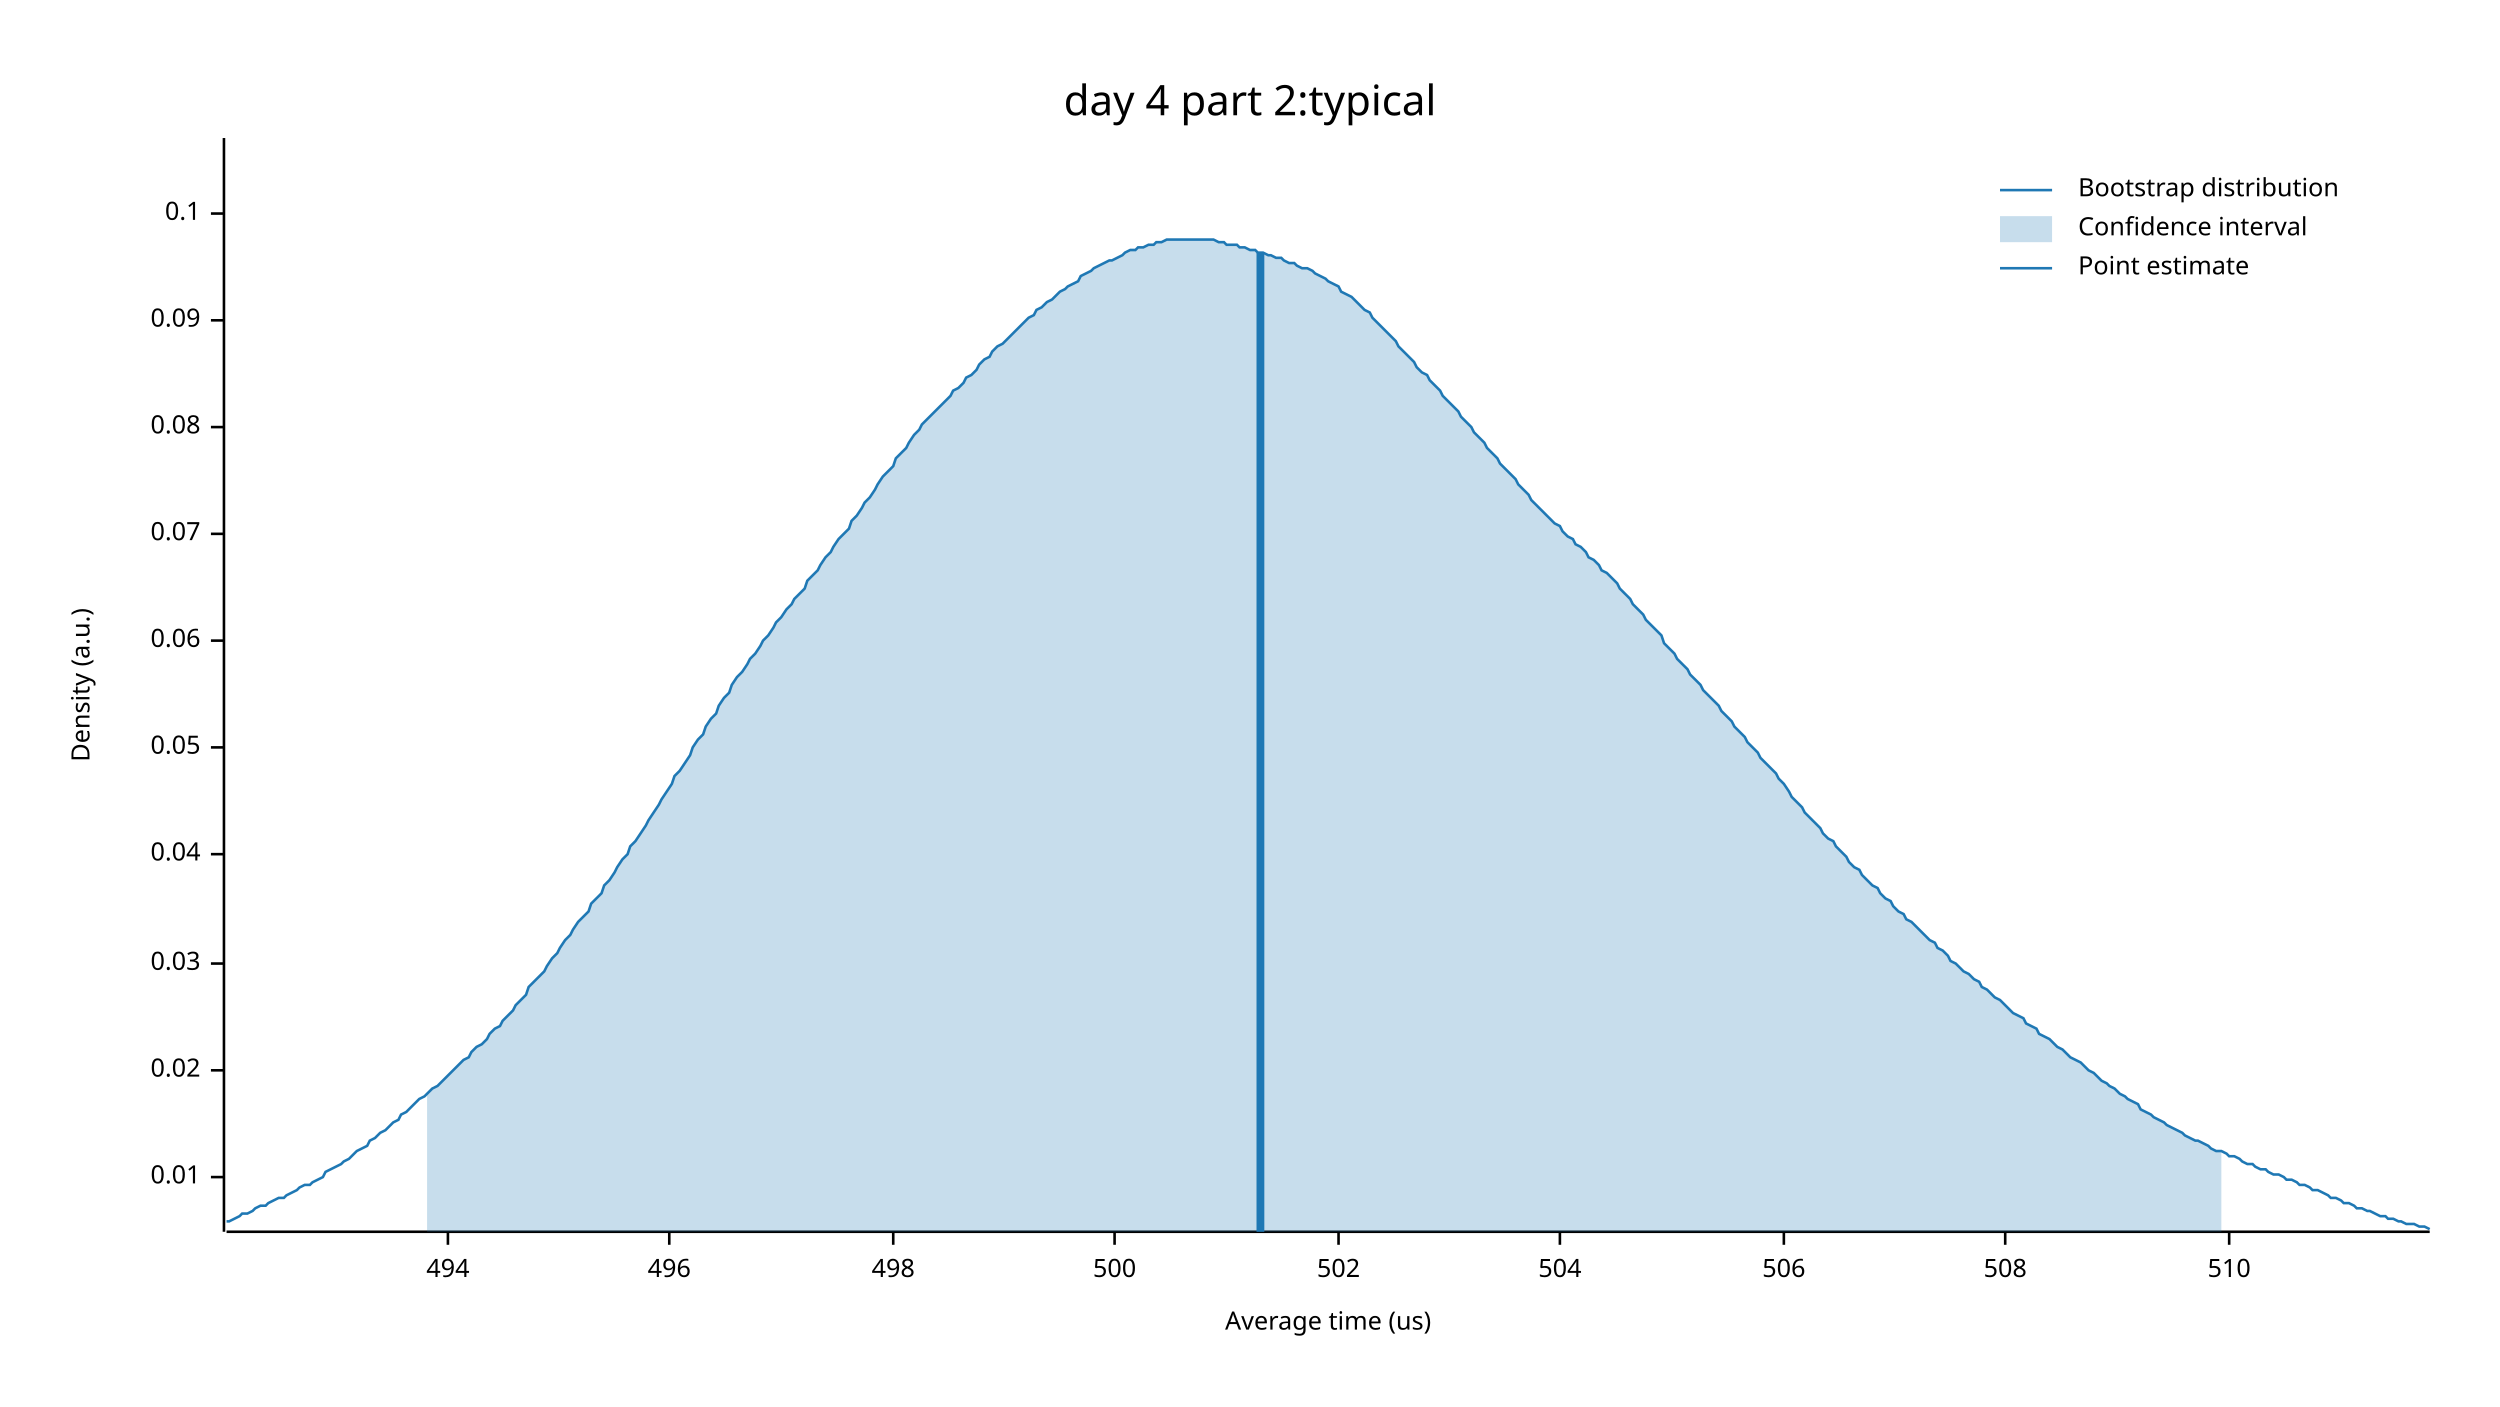
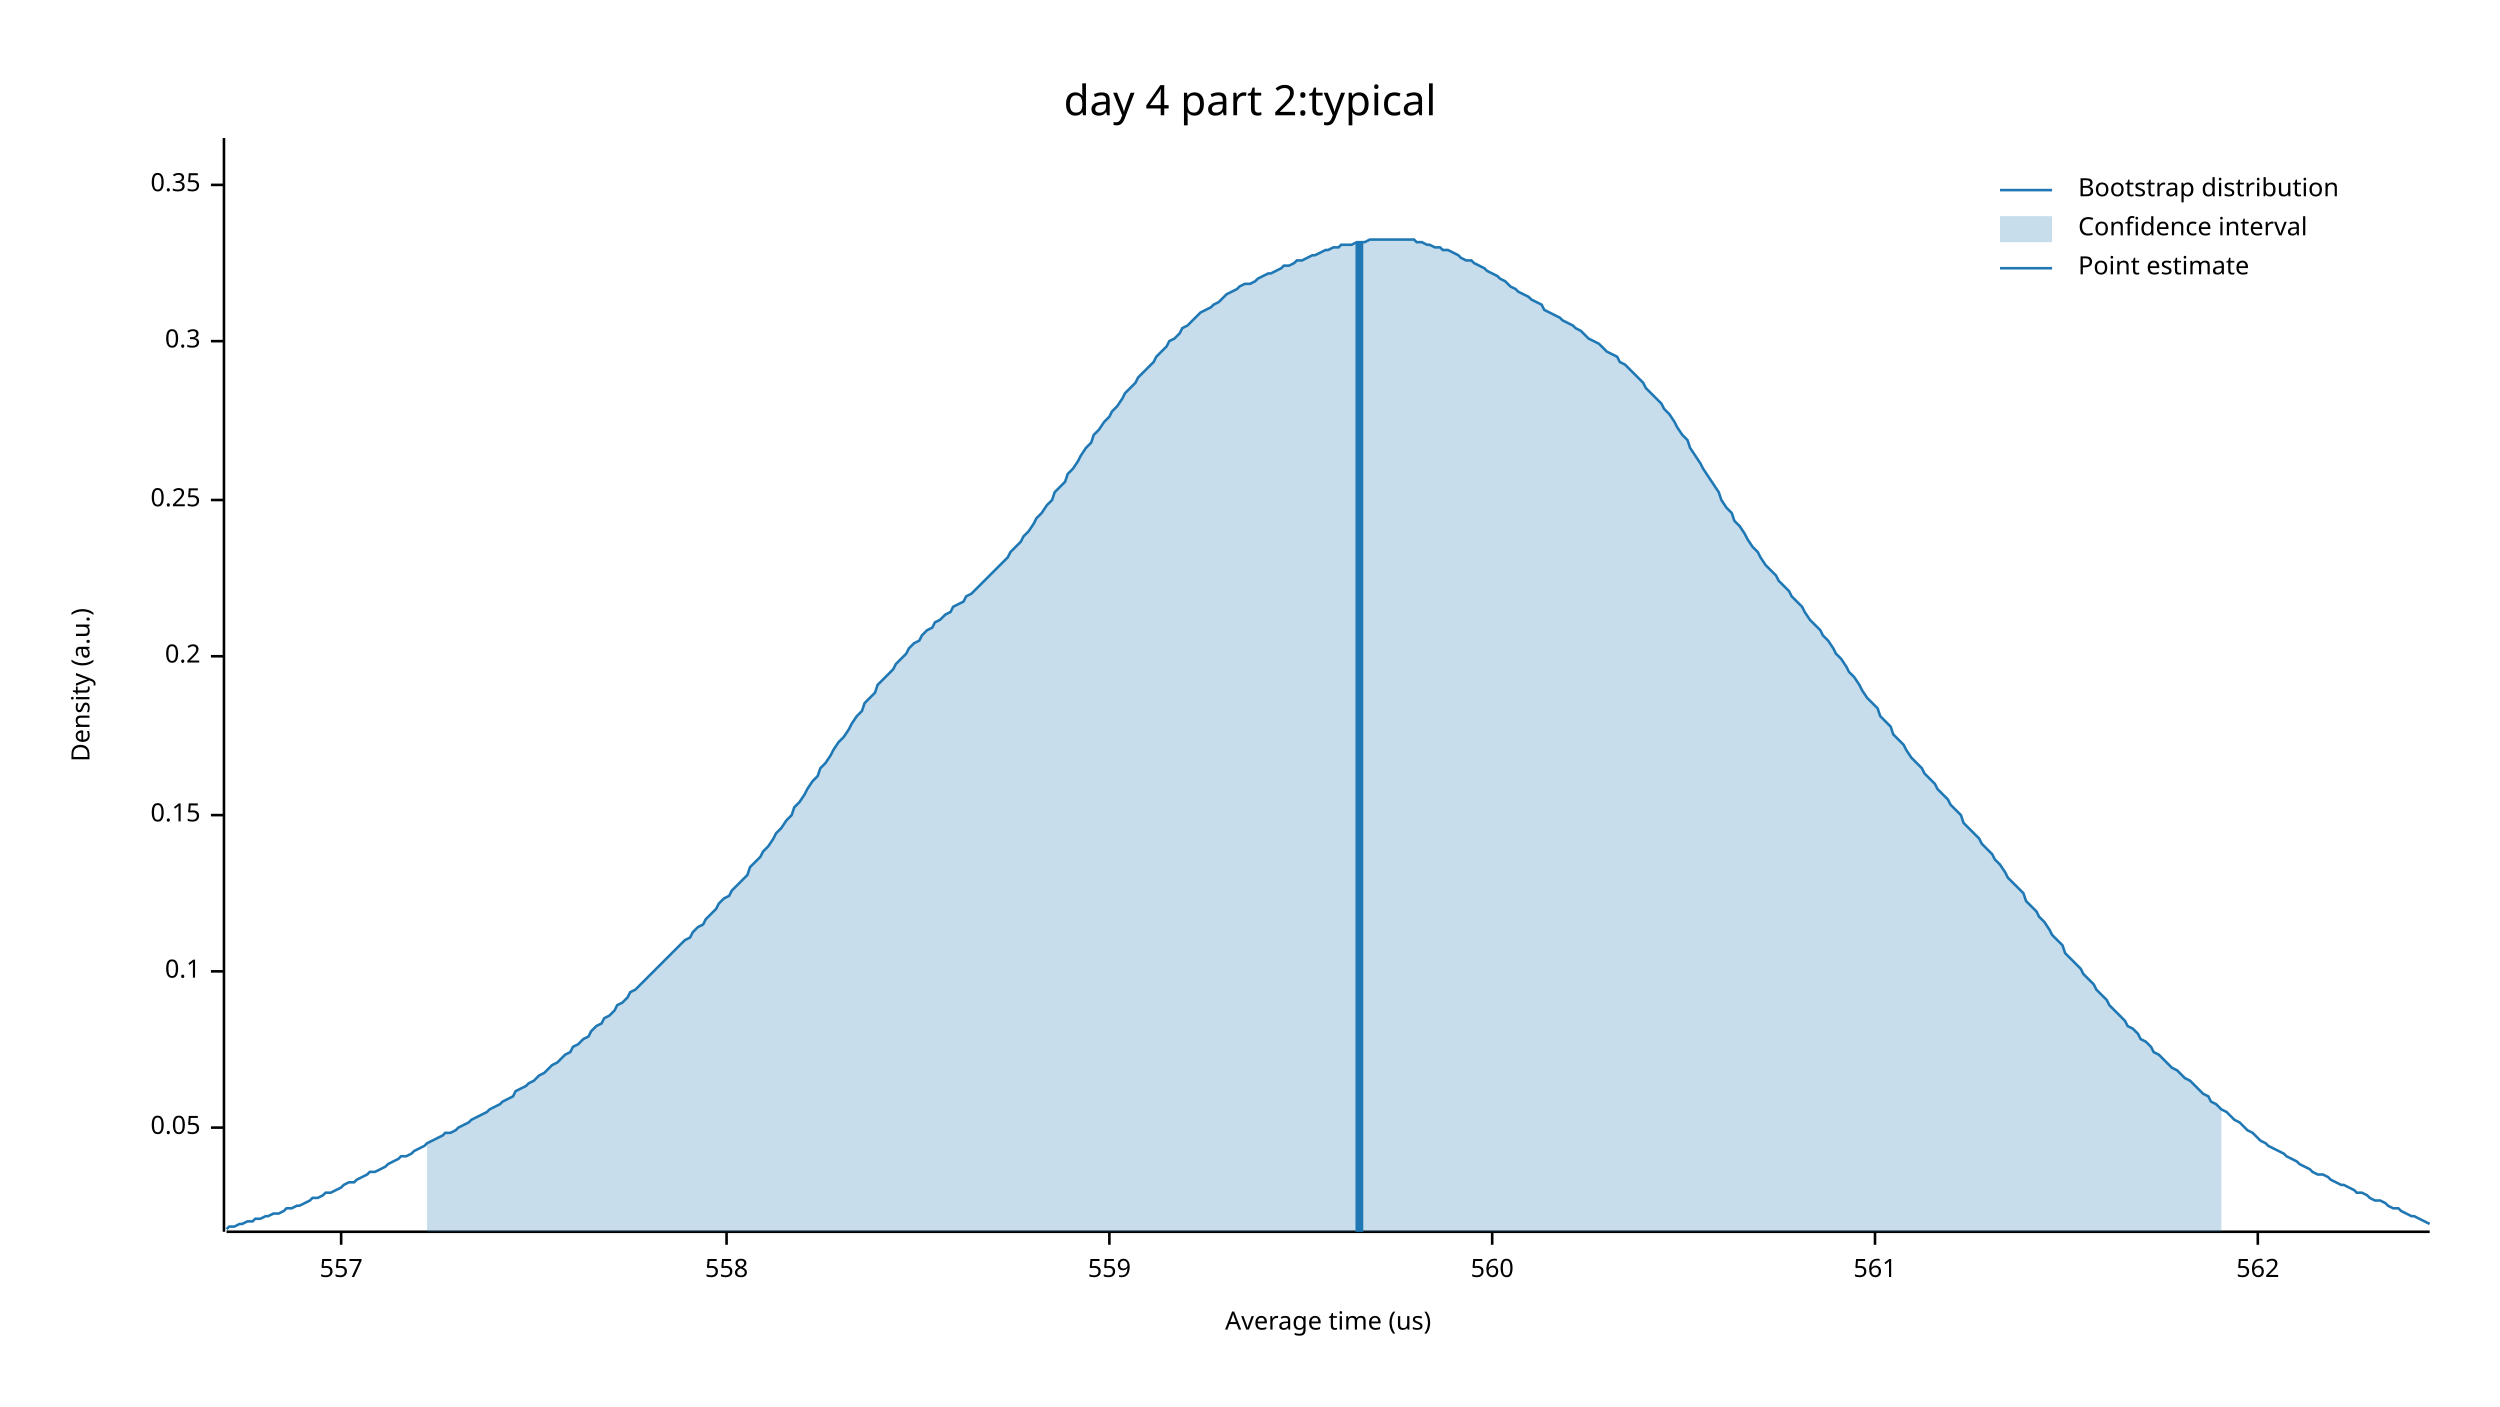
<svg xmlns="http://www.w3.org/2000/svg" width="960" height="540" viewBox="0 0 960 540">
  <text x="480" y="32" dy="0.76em" text-anchor="middle" font-family="sans-serif" font-size="16.129" opacity="1" fill="#000000">
day 4 part 2:typical
</text>
  <text x="27" y="263" dy="0.76em" text-anchor="middle" font-family="sans-serif" font-size="9.677" opacity="1" fill="#000000" transform="rotate(270, 27, 263)">
Density (a.u.)
</text>
  <text x="510" y="513" dy="-0.5ex" text-anchor="middle" font-family="sans-serif" font-size="9.677" opacity="1" fill="#000000">
Average time (us)
</text>
  <polyline fill="none" opacity="1" stroke="#000000" stroke-width="1" points="86,53 86,473 " />
-   <text x="77" y="452" dy="0.5ex" text-anchor="end" font-family="sans-serif" font-size="9.677" opacity="1" fill="#000000">
- 0.01
- </text>
-   <polyline fill="none" opacity="1" stroke="#000000" stroke-width="1" points="81,452 86,452 " />
-   <text x="77" y="411" dy="0.5ex" text-anchor="end" font-family="sans-serif" font-size="9.677" opacity="1" fill="#000000">
- 0.02
- </text>
-   <polyline fill="none" opacity="1" stroke="#000000" stroke-width="1" points="81,411 86,411 " />
-   <text x="77" y="370" dy="0.5ex" text-anchor="end" font-family="sans-serif" font-size="9.677" opacity="1" fill="#000000">
- 0.03
- </text>
-   <polyline fill="none" opacity="1" stroke="#000000" stroke-width="1" points="81,370 86,370 " />
-   <text x="77" y="328" dy="0.5ex" text-anchor="end" font-family="sans-serif" font-size="9.677" opacity="1" fill="#000000">
- 0.04
- </text>
-   <polyline fill="none" opacity="1" stroke="#000000" stroke-width="1" points="81,328 86,328 " />
-   <text x="77" y="287" dy="0.5ex" text-anchor="end" font-family="sans-serif" font-size="9.677" opacity="1" fill="#000000">
+   <text x="77" y="433" dy="0.5ex" text-anchor="end" font-family="sans-serif" font-size="9.677" opacity="1" fill="#000000">
0.05
</text>
-   <polyline fill="none" opacity="1" stroke="#000000" stroke-width="1" points="81,287 86,287 " />
-   <text x="77" y="246" dy="0.5ex" text-anchor="end" font-family="sans-serif" font-size="9.677" opacity="1" fill="#000000">
- 0.06
- </text>
-   <polyline fill="none" opacity="1" stroke="#000000" stroke-width="1" points="81,246 86,246 " />
-   <text x="77" y="205" dy="0.5ex" text-anchor="end" font-family="sans-serif" font-size="9.677" opacity="1" fill="#000000">
- 0.07
- </text>
-   <polyline fill="none" opacity="1" stroke="#000000" stroke-width="1" points="81,205 86,205 " />
-   <text x="77" y="164" dy="0.5ex" text-anchor="end" font-family="sans-serif" font-size="9.677" opacity="1" fill="#000000">
- 0.08
- </text>
-   <polyline fill="none" opacity="1" stroke="#000000" stroke-width="1" points="81,164 86,164 " />
-   <text x="77" y="123" dy="0.5ex" text-anchor="end" font-family="sans-serif" font-size="9.677" opacity="1" fill="#000000">
- 0.09
- </text>
-   <polyline fill="none" opacity="1" stroke="#000000" stroke-width="1" points="81,123 86,123 " />
-   <text x="77" y="82" dy="0.5ex" text-anchor="end" font-family="sans-serif" font-size="9.677" opacity="1" fill="#000000">
+   <polyline fill="none" opacity="1" stroke="#000000" stroke-width="1" points="81,433 86,433 " />
+   <text x="77" y="373" dy="0.5ex" text-anchor="end" font-family="sans-serif" font-size="9.677" opacity="1" fill="#000000">
0.1
</text>
-   <polyline fill="none" opacity="1" stroke="#000000" stroke-width="1" points="81,82 86,82 " />
+   <polyline fill="none" opacity="1" stroke="#000000" stroke-width="1" points="81,373 86,373 " />
+   <text x="77" y="313" dy="0.5ex" text-anchor="end" font-family="sans-serif" font-size="9.677" opacity="1" fill="#000000">
+ 0.15
+ </text>
+   <polyline fill="none" opacity="1" stroke="#000000" stroke-width="1" points="81,313 86,313 " />
+   <text x="77" y="252" dy="0.5ex" text-anchor="end" font-family="sans-serif" font-size="9.677" opacity="1" fill="#000000">
+ 0.2
+ </text>
+   <polyline fill="none" opacity="1" stroke="#000000" stroke-width="1" points="81,252 86,252 " />
+   <text x="77" y="192" dy="0.5ex" text-anchor="end" font-family="sans-serif" font-size="9.677" opacity="1" fill="#000000">
+ 0.25
+ </text>
+   <polyline fill="none" opacity="1" stroke="#000000" stroke-width="1" points="81,192 86,192 " />
+   <text x="77" y="131" dy="0.5ex" text-anchor="end" font-family="sans-serif" font-size="9.677" opacity="1" fill="#000000">
+ 0.3
+ </text>
+   <polyline fill="none" opacity="1" stroke="#000000" stroke-width="1" points="81,131 86,131 " />
+   <text x="77" y="71" dy="0.5ex" text-anchor="end" font-family="sans-serif" font-size="9.677" opacity="1" fill="#000000">
+ 0.35
+ </text>
+   <polyline fill="none" opacity="1" stroke="#000000" stroke-width="1" points="81,71 86,71 " />
  <polyline fill="none" opacity="1" stroke="#000000" stroke-width="1" points="87,473 933,473 " />
-   <text x="172" y="483" dy="0.76em" text-anchor="middle" font-family="sans-serif" font-size="9.677" opacity="1" fill="#000000">
- 494
+   <text x="131" y="483" dy="0.76em" text-anchor="middle" font-family="sans-serif" font-size="9.677" opacity="1" fill="#000000">
+ 557
</text>
-   <polyline fill="none" opacity="1" stroke="#000000" stroke-width="1" points="172,473 172,478 " />
-   <text x="257" y="483" dy="0.76em" text-anchor="middle" font-family="sans-serif" font-size="9.677" opacity="1" fill="#000000">
- 496
+   <polyline fill="none" opacity="1" stroke="#000000" stroke-width="1" points="131,473 131,478 " />
+   <text x="279" y="483" dy="0.76em" text-anchor="middle" font-family="sans-serif" font-size="9.677" opacity="1" fill="#000000">
+ 558
</text>
-   <polyline fill="none" opacity="1" stroke="#000000" stroke-width="1" points="257,473 257,478 " />
-   <text x="343" y="483" dy="0.76em" text-anchor="middle" font-family="sans-serif" font-size="9.677" opacity="1" fill="#000000">
- 498
+   <polyline fill="none" opacity="1" stroke="#000000" stroke-width="1" points="279,473 279,478 " />
+   <text x="426" y="483" dy="0.76em" text-anchor="middle" font-family="sans-serif" font-size="9.677" opacity="1" fill="#000000">
+ 559
</text>
-   <polyline fill="none" opacity="1" stroke="#000000" stroke-width="1" points="343,473 343,478 " />
-   <text x="428" y="483" dy="0.76em" text-anchor="middle" font-family="sans-serif" font-size="9.677" opacity="1" fill="#000000">
- 500
+   <polyline fill="none" opacity="1" stroke="#000000" stroke-width="1" points="426,473 426,478 " />
+   <text x="573" y="483" dy="0.76em" text-anchor="middle" font-family="sans-serif" font-size="9.677" opacity="1" fill="#000000">
+ 560
</text>
-   <polyline fill="none" opacity="1" stroke="#000000" stroke-width="1" points="428,473 428,478 " />
-   <text x="514" y="483" dy="0.76em" text-anchor="middle" font-family="sans-serif" font-size="9.677" opacity="1" fill="#000000">
- 502
+   <polyline fill="none" opacity="1" stroke="#000000" stroke-width="1" points="573,473 573,478 " />
+   <text x="720" y="483" dy="0.76em" text-anchor="middle" font-family="sans-serif" font-size="9.677" opacity="1" fill="#000000">
+ 561
</text>
-   <polyline fill="none" opacity="1" stroke="#000000" stroke-width="1" points="514,473 514,478 " />
-   <text x="599" y="483" dy="0.76em" text-anchor="middle" font-family="sans-serif" font-size="9.677" opacity="1" fill="#000000">
- 504
+   <polyline fill="none" opacity="1" stroke="#000000" stroke-width="1" points="720,473 720,478 " />
+   <text x="867" y="483" dy="0.76em" text-anchor="middle" font-family="sans-serif" font-size="9.677" opacity="1" fill="#000000">
+ 562
</text>
-   <polyline fill="none" opacity="1" stroke="#000000" stroke-width="1" points="599,473 599,478 " />
-   <text x="685" y="483" dy="0.76em" text-anchor="middle" font-family="sans-serif" font-size="9.677" opacity="1" fill="#000000">
- 506
- </text>
-   <polyline fill="none" opacity="1" stroke="#000000" stroke-width="1" points="685,473 685,478 " />
-   <text x="770" y="483" dy="0.76em" text-anchor="middle" font-family="sans-serif" font-size="9.677" opacity="1" fill="#000000">
- 508
- </text>
-   <polyline fill="none" opacity="1" stroke="#000000" stroke-width="1" points="770,473 770,478 " />
-   <text x="856" y="483" dy="0.76em" text-anchor="middle" font-family="sans-serif" font-size="9.677" opacity="1" fill="#000000">
- 510
- </text>
-   <polyline fill="none" opacity="1" stroke="#000000" stroke-width="1" points="856,473 856,478 " />
-   <polyline fill="none" opacity="1" stroke="#1F78B4" stroke-width="1" points="87,469 88,469 90,468 92,467 93,466 95,466 97,465 98,464 100,463 102,463 103,462 105,461 107,460 109,460 110,459 112,458 114,457 115,456 117,455 119,455 120,454 122,453 124,452 125,450 127,449 129,448 131,447 132,446 134,445 136,443 137,442 139,441 141,440 142,438 144,437 146,435 148,434 149,433 151,431 153,430 154,428 156,427 158,425 159,424 161,422 163,421 164,420 166,418 168,417 170,415 171,414 173,412 175,410 176,409 178,407 180,406 181,404 183,402 185,401 187,399 188,397 190,395 192,394 193,392 195,390 197,388 198,386 200,384 202,382 203,379 205,377 207,375 209,373 210,371 212,368 214,366 215,364 217,361 219,359 220,357 222,354 224,352 226,350 227,347 229,345 231,343 232,340 234,338 236,335 237,333 239,330 241,328 242,325 244,323 246,320 248,317 249,315 251,312 253,309 254,307 256,304 258,301 259,298 261,296 263,293 265,290 266,287 268,284 270,282 271,279 273,276 275,274 276,271 278,268 280,266 281,263 283,260 285,258 287,255 288,253 290,251 292,248 293,246 295,244 297,241 298,239 300,237 302,234 304,232 305,230 307,228 309,226 310,223 312,221 314,219 315,217 317,214 319,212 320,210 322,207 324,205 326,203 327,200 329,198 331,195 332,193 334,191 336,188 337,186 339,183 341,181 343,179 344,176 346,174 348,172 349,170 351,167 353,165 354,163 356,161 358,159 359,158 361,156 363,154 365,152 366,150 368,149 370,147 371,145 373,144 375,142 376,140 378,138 380,137 381,135 383,133 385,132 387,130 388,129 390,127 392,125 393,124 395,122 397,121 398,119 400,118 402,116 404,115 405,114 407,112 409,111 410,110 412,109 414,108 415,106 417,105 419,104 420,103 422,102 424,101 426,100 427,100 429,99 431,98 432,97 434,96 436,96 437,95 439,95 441,94 443,94 444,93 446,93 448,92 449,92 451,92 453,92 454,92 456,92 458,92 459,92 461,92 463,92 465,92 466,92 468,93 470,93 471,94 473,94 475,94 476,95 478,95 480,96 482,96 483,97 485,97 487,98 488,98 490,99 492,99 493,100 495,101 497,101 498,102 500,103 502,103 504,104 505,105 507,106 509,107 510,108 512,109 514,110 515,112 517,113 519,114 521,116 522,117 524,119 526,120 527,122 529,124 531,126 532,127 534,129 536,131 537,133 539,135 541,137 543,139 544,141 546,143 548,144 549,146 551,148 553,150 554,152 556,154 558,156 560,158 561,160 563,162 565,164 566,166 568,168 570,170 571,172 573,174 575,176 576,178 578,180 580,182 582,184 583,186 585,188 587,190 588,192 590,194 592,196 593,197 595,199 597,201 599,202 600,204 602,206 604,207 605,209 607,210 609,212 610,214 612,215 614,217 615,219 617,220 619,222 621,224 622,226 624,228 626,230 627,232 629,234 631,236 632,238 634,240 636,242 638,244 639,247 641,249 643,251 644,253 646,255 648,257 649,259 651,261 653,263 654,265 656,267 658,269 660,271 661,273 663,275 665,277 666,279 668,281 670,283 671,285 673,287 675,289 676,291 678,293 680,295 682,297 683,299 685,301 687,304 688,306 690,308 692,310 693,312 695,314 697,316 699,318 700,320 702,322 704,323 705,325 707,327 709,329 710,331 712,333 714,334 715,336 717,338 719,340 721,341 722,343 724,345 726,346 727,348 729,350 731,351 732,353 734,354 736,356 738,358 739,359 741,361 743,362 744,364 746,365 748,367 749,369 751,370 753,372 754,373 756,374 758,376 760,377 761,379 763,380 765,382 766,383 768,384 770,386 771,387 773,389 775,390 777,391 778,393 780,394 782,395 783,397 785,398 787,399 788,400 790,402 792,403 793,404 795,406 797,407 799,408 800,409 802,411 804,412 805,413 807,415 809,416 810,417 812,418 814,420 816,421 817,422 819,423 821,424 822,426 824,427 826,428 827,429 829,430 831,431 832,432 834,433 836,434 838,435 839,436 841,437 843,438 844,438 846,439 848,440 849,441 851,442 853,442 855,443 856,444 858,444 860,445 861,446 863,447 865,447 866,448 868,449 870,449 871,450 873,451 875,451 877,452 878,453 880,453 882,454 883,455 885,455 887,456 888,457 890,457 892,458 894,459 895,460 897,460 899,461 900,462 902,462 904,463 905,464 907,464 909,465 910,465 912,466 914,467 916,467 917,468 919,468 921,469 922,469 924,470 926,470 927,470 929,471 931,471 933,472 " />
-   <polygon opacity="0.25" fill="#1F78B4" points="164,420 166,418 168,417 170,415 171,414 173,412 175,410 176,409 178,407 180,406 181,404 183,402 185,401 187,399 188,397 190,395 192,394 193,392 195,390 197,388 198,386 200,384 202,382 203,379 205,377 207,375 209,373 210,371 212,368 214,366 215,364 217,361 219,359 220,357 222,354 224,352 226,350 227,347 229,345 231,343 232,340 234,338 236,335 237,333 239,330 241,328 242,325 244,323 246,320 248,317 249,315 251,312 253,309 254,307 256,304 258,301 259,298 261,296 263,293 265,290 266,287 268,284 270,282 271,279 273,276 275,274 276,271 278,268 280,266 281,263 283,260 285,258 287,255 288,253 290,251 292,248 293,246 295,244 297,241 298,239 300,237 302,234 304,232 305,230 307,228 309,226 310,223 312,221 314,219 315,217 317,214 319,212 320,210 322,207 324,205 326,203 327,200 329,198 331,195 332,193 334,191 336,188 337,186 339,183 341,181 343,179 344,176 346,174 348,172 349,170 351,167 353,165 354,163 356,161 358,159 359,158 361,156 363,154 365,152 366,150 368,149 370,147 371,145 373,144 375,142 376,140 378,138 380,137 381,135 383,133 385,132 387,130 388,129 390,127 392,125 393,124 395,122 397,121 398,119 400,118 402,116 404,115 405,114 407,112 409,111 410,110 412,109 414,108 415,106 417,105 419,104 420,103 422,102 424,101 426,100 427,100 429,99 431,98 432,97 434,96 436,96 437,95 439,95 441,94 443,94 444,93 446,93 448,92 449,92 451,92 453,92 454,92 456,92 458,92 459,92 461,92 463,92 465,92 466,92 468,93 470,93 471,94 473,94 475,94 476,95 478,95 480,96 482,96 483,97 485,97 487,98 488,98 490,99 492,99 493,100 495,101 497,101 498,102 500,103 502,103 504,104 505,105 507,106 509,107 510,108 512,109 514,110 515,112 517,113 519,114 521,116 522,117 524,119 526,120 527,122 529,124 531,126 532,127 534,129 536,131 537,133 539,135 541,137 543,139 544,141 546,143 548,144 549,146 551,148 553,150 554,152 556,154 558,156 560,158 561,160 563,162 565,164 566,166 568,168 570,170 571,172 573,174 575,176 576,178 578,180 580,182 582,184 583,186 585,188 587,190 588,192 590,194 592,196 593,197 595,199 597,201 599,202 600,204 602,206 604,207 605,209 607,210 609,212 610,214 612,215 614,217 615,219 617,220 619,222 621,224 622,226 624,228 626,230 627,232 629,234 631,236 632,238 634,240 636,242 638,244 639,247 641,249 643,251 644,253 646,255 648,257 649,259 651,261 653,263 654,265 656,267 658,269 660,271 661,273 663,275 665,277 666,279 668,281 670,283 671,285 673,287 675,289 676,291 678,293 680,295 682,297 683,299 685,301 687,304 688,306 690,308 692,310 693,312 695,314 697,316 699,318 700,320 702,322 704,323 705,325 707,327 709,329 710,331 712,333 714,334 715,336 717,338 719,340 721,341 722,343 724,345 726,346 727,348 729,350 731,351 732,353 734,354 736,356 738,358 739,359 741,361 743,362 744,364 746,365 748,367 749,369 751,370 753,372 754,373 756,374 758,376 760,377 761,379 763,380 765,382 766,383 768,384 770,386 771,387 773,389 775,390 777,391 778,393 780,394 782,395 783,397 785,398 787,399 788,400 790,402 792,403 793,404 795,406 797,407 799,408 800,409 802,411 804,412 805,413 807,415 809,416 810,417 812,418 814,420 816,421 817,422 819,423 821,424 822,426 824,427 826,428 827,429 829,430 831,431 832,432 834,433 836,434 838,435 839,436 841,437 843,438 844,438 846,439 848,440 849,441 851,442 853,442 853,473 164,473 " />
-   <polyline fill="none" opacity="1" stroke="#1F78B4" stroke-width="3" points="484,473 484,97 " />
+   <polyline fill="none" opacity="1" stroke="#000000" stroke-width="1" points="867,473 867,478 " />
+   <polyline fill="none" opacity="1" stroke="#1F78B4" stroke-width="1" points="87,472 88,471 90,471 92,470 93,470 95,469 97,469 98,468 100,468 102,467 103,467 105,466 107,466 109,465 110,464 112,464 114,463 115,463 117,462 119,461 120,460 122,460 124,459 125,458 127,458 129,457 131,456 132,455 134,454 136,454 137,453 139,452 141,451 142,450 144,450 146,449 148,448 149,447 151,446 153,445 154,444 156,444 158,443 159,442 161,441 163,440 164,439 166,438 168,437 170,436 171,435 173,435 175,434 176,433 178,432 180,431 181,430 183,429 185,428 187,427 188,426 190,425 192,424 193,423 195,422 197,421 198,419 200,418 202,417 203,416 205,415 207,413 209,412 210,411 212,409 214,408 215,407 217,405 219,404 220,402 222,401 224,399 226,398 227,396 229,394 231,393 232,391 234,390 236,388 237,386 239,385 241,383 242,381 244,380 246,378 248,376 249,375 251,373 253,371 254,370 256,368 258,366 259,365 261,363 263,361 265,360 266,358 268,356 270,355 271,353 273,351 275,349 276,347 278,345 280,344 281,342 283,340 285,338 287,336 288,333 290,331 292,329 293,327 295,325 297,322 298,320 300,318 302,315 304,313 305,310 307,308 309,305 310,303 312,300 314,298 315,295 317,293 319,290 320,288 322,285 324,283 326,280 327,278 329,275 331,273 332,270 334,268 336,266 337,263 339,261 341,259 343,257 344,255 346,253 348,251 349,249 351,247 353,246 354,244 356,242 358,241 359,239 361,238 363,236 365,235 366,233 368,232 370,231 371,229 373,228 375,226 376,225 378,223 380,221 381,220 383,218 385,216 387,214 388,212 390,210 392,208 393,206 395,204 397,201 398,199 400,197 402,194 404,192 405,189 407,187 409,185 410,182 412,180 414,177 415,175 417,172 419,170 420,167 422,165 424,162 426,160 427,158 429,156 431,153 432,151 434,149 436,147 437,145 439,143 441,141 443,139 444,137 446,135 448,133 449,131 451,130 453,128 454,126 456,125 458,123 459,122 461,120 463,119 465,118 466,117 468,116 470,114 471,113 473,112 475,111 476,110 478,109 480,109 482,108 483,107 485,106 487,105 488,105 490,104 492,103 493,102 495,102 497,101 498,100 500,100 502,99 504,98 505,98 507,97 509,96 510,96 512,95 514,95 515,94 517,94 519,94 521,93 522,93 524,93 526,92 527,92 529,92 531,92 532,92 534,92 536,92 537,92 539,92 541,92 543,92 544,93 546,93 548,94 549,94 551,95 553,95 554,96 556,96 558,97 560,98 561,99 563,100 565,100 566,101 568,102 570,103 571,104 573,105 575,106 576,107 578,108 580,110 582,111 583,112 585,113 587,114 588,115 590,116 592,117 593,119 595,120 597,121 599,122 600,123 602,124 604,125 605,126 607,127 609,129 610,130 612,131 614,132 615,133 617,135 619,136 621,137 622,139 624,140 626,142 627,143 629,145 631,147 632,149 634,151 636,153 638,155 639,157 641,159 643,162 644,164 646,167 648,169 649,172 651,175 653,178 654,180 656,183 658,186 660,189 661,192 663,195 665,197 666,200 668,202 670,205 671,207 673,210 675,212 676,214 678,217 680,219 682,221 683,223 685,225 687,227 688,229 690,231 692,233 693,235 695,238 697,240 699,242 700,244 702,246 704,249 705,251 707,253 709,256 710,258 712,260 714,263 715,265 717,268 719,270 721,272 722,275 724,277 726,279 727,282 729,284 731,286 732,288 734,291 736,293 738,295 739,297 741,299 743,301 744,303 746,305 748,307 749,309 751,311 753,313 754,316 756,318 758,320 760,322 761,324 763,326 765,328 766,330 768,332 770,335 771,337 773,339 775,341 777,343 778,346 780,348 782,350 783,352 785,354 787,357 788,359 790,361 792,363 793,366 795,368 797,370 799,372 800,374 802,376 804,378 805,380 807,382 809,384 810,386 812,388 814,390 816,392 817,394 819,395 821,397 822,399 824,400 826,402 827,404 829,405 831,407 832,408 834,410 836,411 838,413 839,414 841,415 843,417 844,418 846,420 848,421 849,423 851,424 853,426 855,427 856,428 858,430 860,431 861,432 863,434 865,435 866,436 868,438 870,439 871,440 873,441 875,442 877,443 878,444 880,445 882,446 883,447 885,448 887,449 888,450 890,451 892,451 894,452 895,453 897,454 899,455 900,455 902,456 904,457 905,458 907,458 909,459 910,460 912,461 914,461 916,462 917,463 919,464 921,464 922,465 924,466 926,467 927,467 929,468 931,469 933,470 " />
+   <polygon opacity="0.25" fill="#1F78B4" points="164,439 166,438 168,437 170,436 171,435 173,435 175,434 176,433 178,432 180,431 181,430 183,429 185,428 187,427 188,426 190,425 192,424 193,423 195,422 197,421 198,419 200,418 202,417 203,416 205,415 207,413 209,412 210,411 212,409 214,408 215,407 217,405 219,404 220,402 222,401 224,399 226,398 227,396 229,394 231,393 232,391 234,390 236,388 237,386 239,385 241,383 242,381 244,380 246,378 248,376 249,375 251,373 253,371 254,370 256,368 258,366 259,365 261,363 263,361 265,360 266,358 268,356 270,355 271,353 273,351 275,349 276,347 278,345 280,344 281,342 283,340 285,338 287,336 288,333 290,331 292,329 293,327 295,325 297,322 298,320 300,318 302,315 304,313 305,310 307,308 309,305 310,303 312,300 314,298 315,295 317,293 319,290 320,288 322,285 324,283 326,280 327,278 329,275 331,273 332,270 334,268 336,266 337,263 339,261 341,259 343,257 344,255 346,253 348,251 349,249 351,247 353,246 354,244 356,242 358,241 359,239 361,238 363,236 365,235 366,233 368,232 370,231 371,229 373,228 375,226 376,225 378,223 380,221 381,220 383,218 385,216 387,214 388,212 390,210 392,208 393,206 395,204 397,201 398,199 400,197 402,194 404,192 405,189 407,187 409,185 410,182 412,180 414,177 415,175 417,172 419,170 420,167 422,165 424,162 426,160 427,158 429,156 431,153 432,151 434,149 436,147 437,145 439,143 441,141 443,139 444,137 446,135 448,133 449,131 451,130 453,128 454,126 456,125 458,123 459,122 461,120 463,119 465,118 466,117 468,116 470,114 471,113 473,112 475,111 476,110 478,109 480,109 482,108 483,107 485,106 487,105 488,105 490,104 492,103 493,102 495,102 497,101 498,100 500,100 502,99 504,98 505,98 507,97 509,96 510,96 512,95 514,95 515,94 517,94 519,94 521,93 522,93 524,93 526,92 527,92 529,92 531,92 532,92 534,92 536,92 537,92 539,92 541,92 543,92 544,93 546,93 548,94 549,94 551,95 553,95 554,96 556,96 558,97 560,98 561,99 563,100 565,100 566,101 568,102 570,103 571,104 573,105 575,106 576,107 578,108 580,110 582,111 583,112 585,113 587,114 588,115 590,116 592,117 593,119 595,120 597,121 599,122 600,123 602,124 604,125 605,126 607,127 609,129 610,130 612,131 614,132 615,133 617,135 619,136 621,137 622,139 624,140 626,142 627,143 629,145 631,147 632,149 634,151 636,153 638,155 639,157 641,159 643,162 644,164 646,167 648,169 649,172 651,175 653,178 654,180 656,183 658,186 660,189 661,192 663,195 665,197 666,200 668,202 670,205 671,207 673,210 675,212 676,214 678,217 680,219 682,221 683,223 685,225 687,227 688,229 690,231 692,233 693,235 695,238 697,240 699,242 700,244 702,246 704,249 705,251 707,253 709,256 710,258 712,260 714,263 715,265 717,268 719,270 721,272 722,275 724,277 726,279 727,282 729,284 731,286 732,288 734,291 736,293 738,295 739,297 741,299 743,301 744,303 746,305 748,307 749,309 751,311 753,313 754,316 756,318 758,320 760,322 761,324 763,326 765,328 766,330 768,332 770,335 771,337 773,339 775,341 777,343 778,346 780,348 782,350 783,352 785,354 787,357 788,359 790,361 792,363 793,366 795,368 797,370 799,372 800,374 802,376 804,378 805,380 807,382 809,384 810,386 812,388 814,390 816,392 817,394 819,395 821,397 822,399 824,400 826,402 827,404 829,405 831,407 832,408 834,410 836,411 838,413 839,414 841,415 843,417 844,418 846,420 848,421 849,423 851,424 853,426 853,473 164,473 " />
+   <polyline fill="none" opacity="1" stroke="#1F78B4" stroke-width="3" points="522,473 522,93 " />
  <text x="798" y="68" dy="0.76em" text-anchor="start" font-family="sans-serif" font-size="9.677" opacity="1" fill="#000000">
Bootstrap distribution
</text>
  <text x="798" y="83" dy="0.76em" text-anchor="start" font-family="sans-serif" font-size="9.677" opacity="1" fill="#000000">
Confidence interval
</text>
  <text x="798" y="98" dy="0.76em" text-anchor="start" font-family="sans-serif" font-size="9.677" opacity="1" fill="#000000">
Point estimate
</text>
  <polyline fill="none" opacity="1" stroke="#1F78B4" stroke-width="1" points="768,73 788,73 " />
  <rect x="768" y="83" width="20" height="10" opacity="0.25" fill="#1F78B4" stroke="none" />
  <polyline fill="none" opacity="1" stroke="#1F78B4" stroke-width="1" points="768,103 788,103 " />
</svg>
